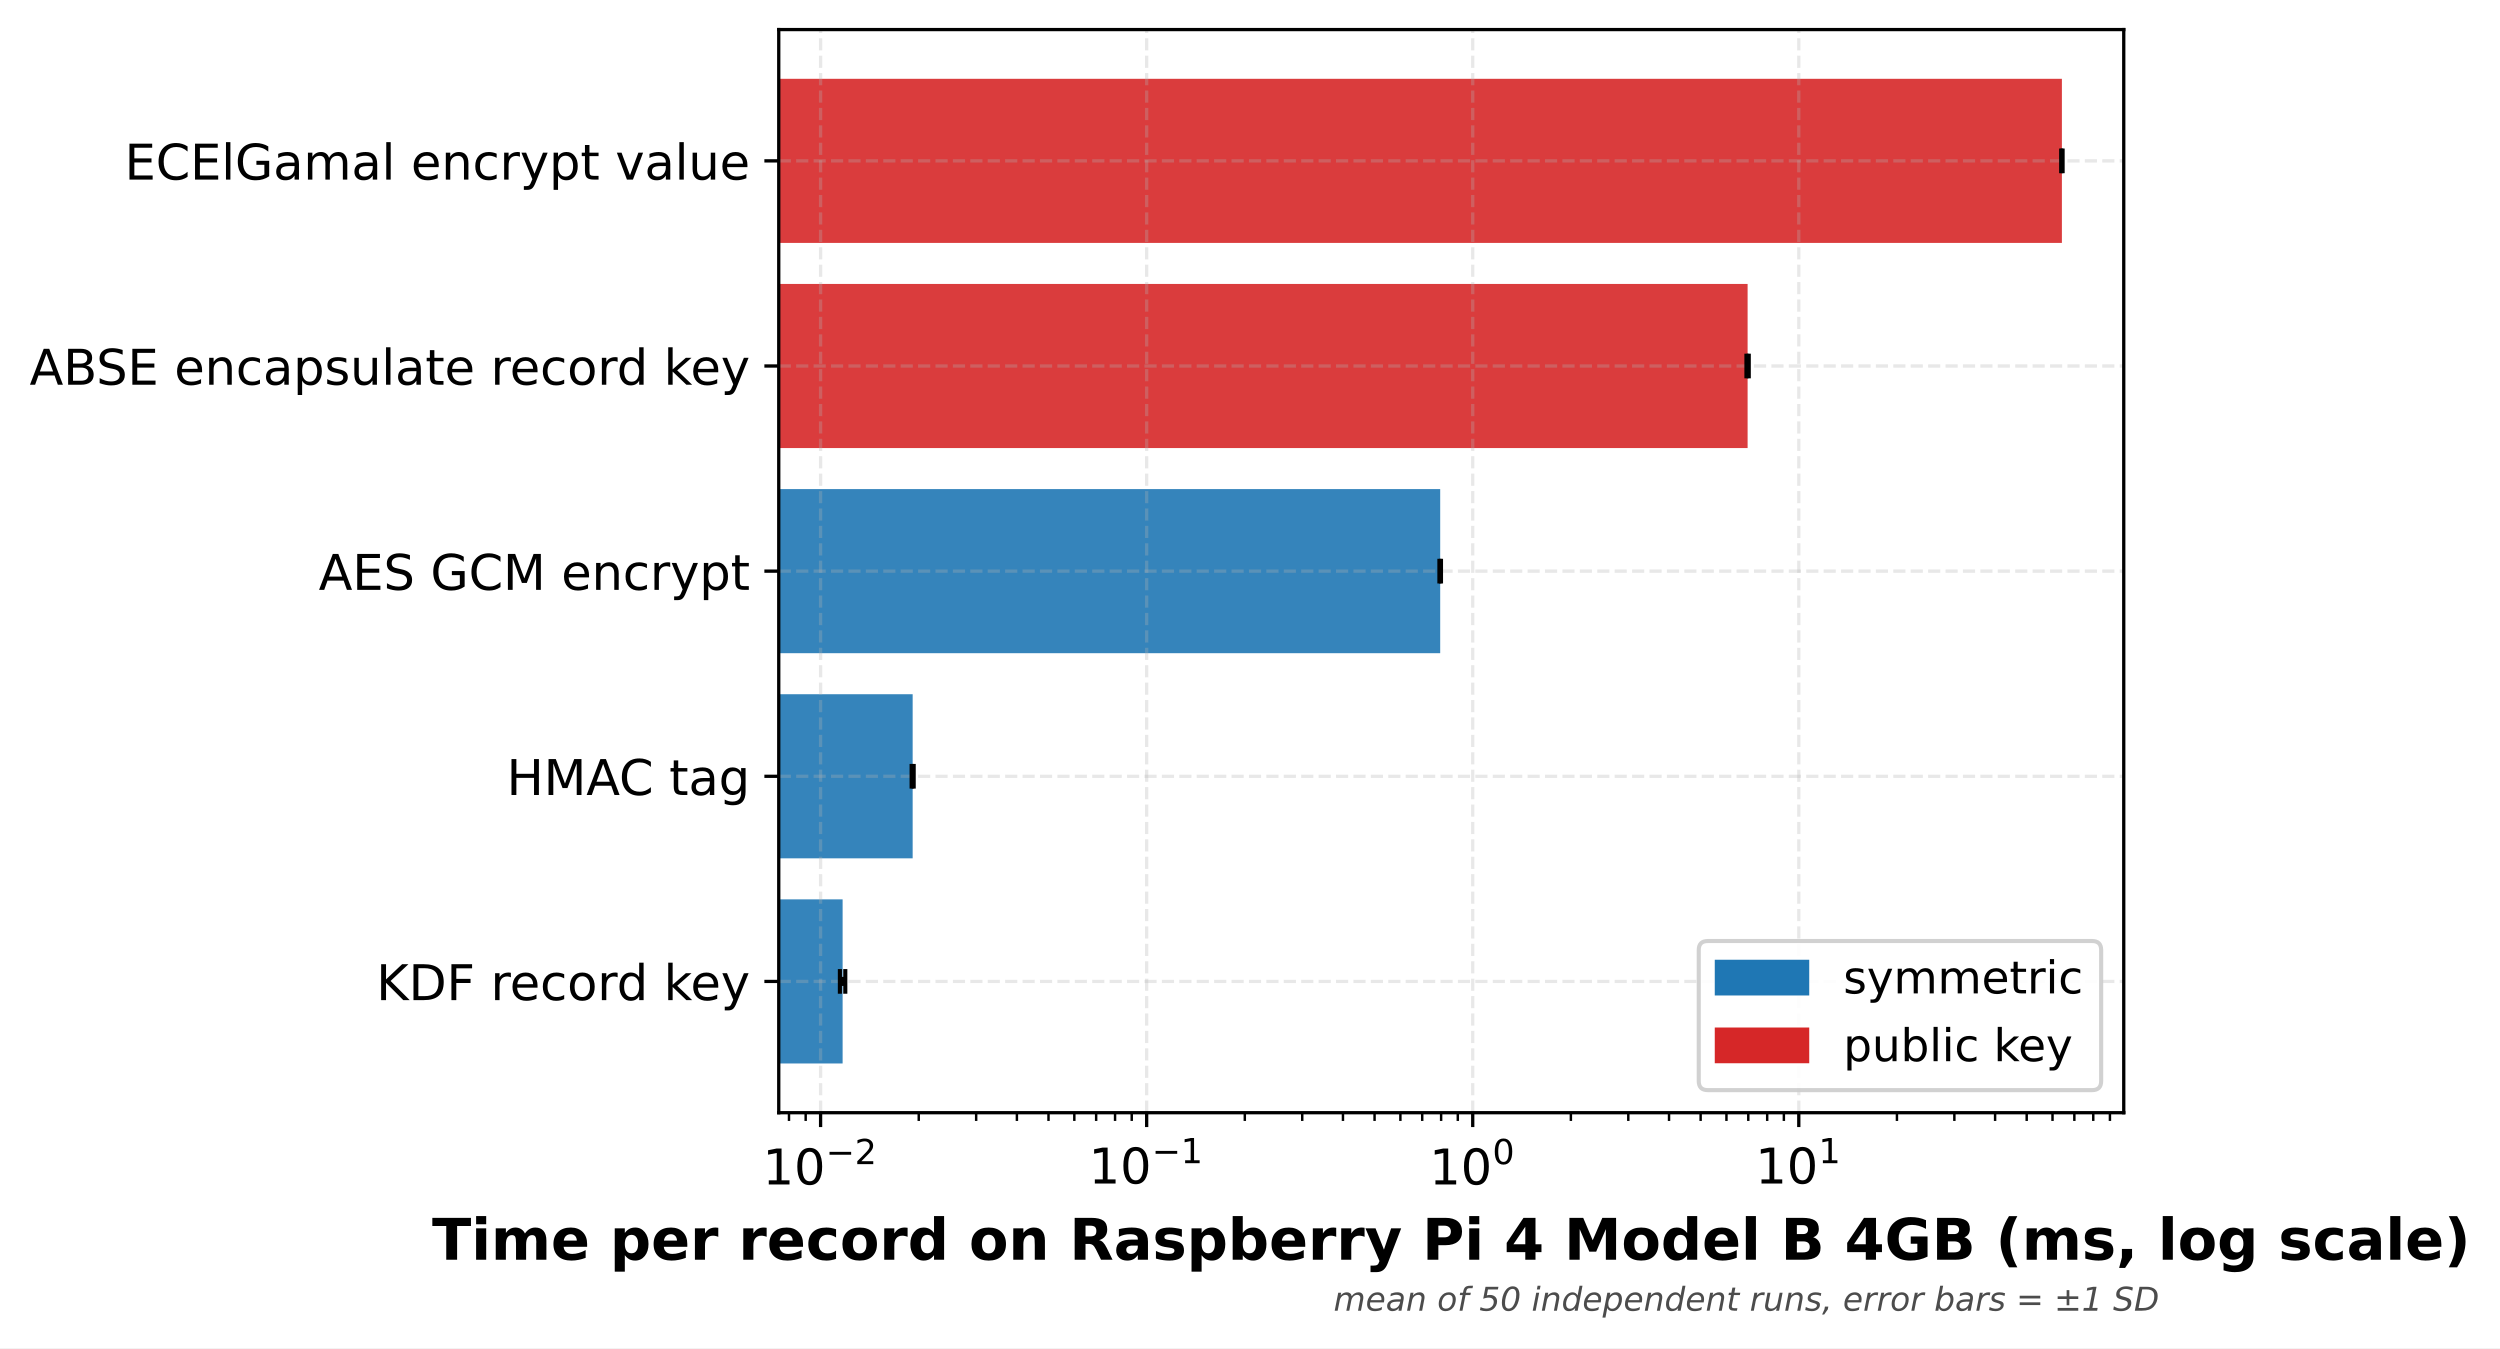
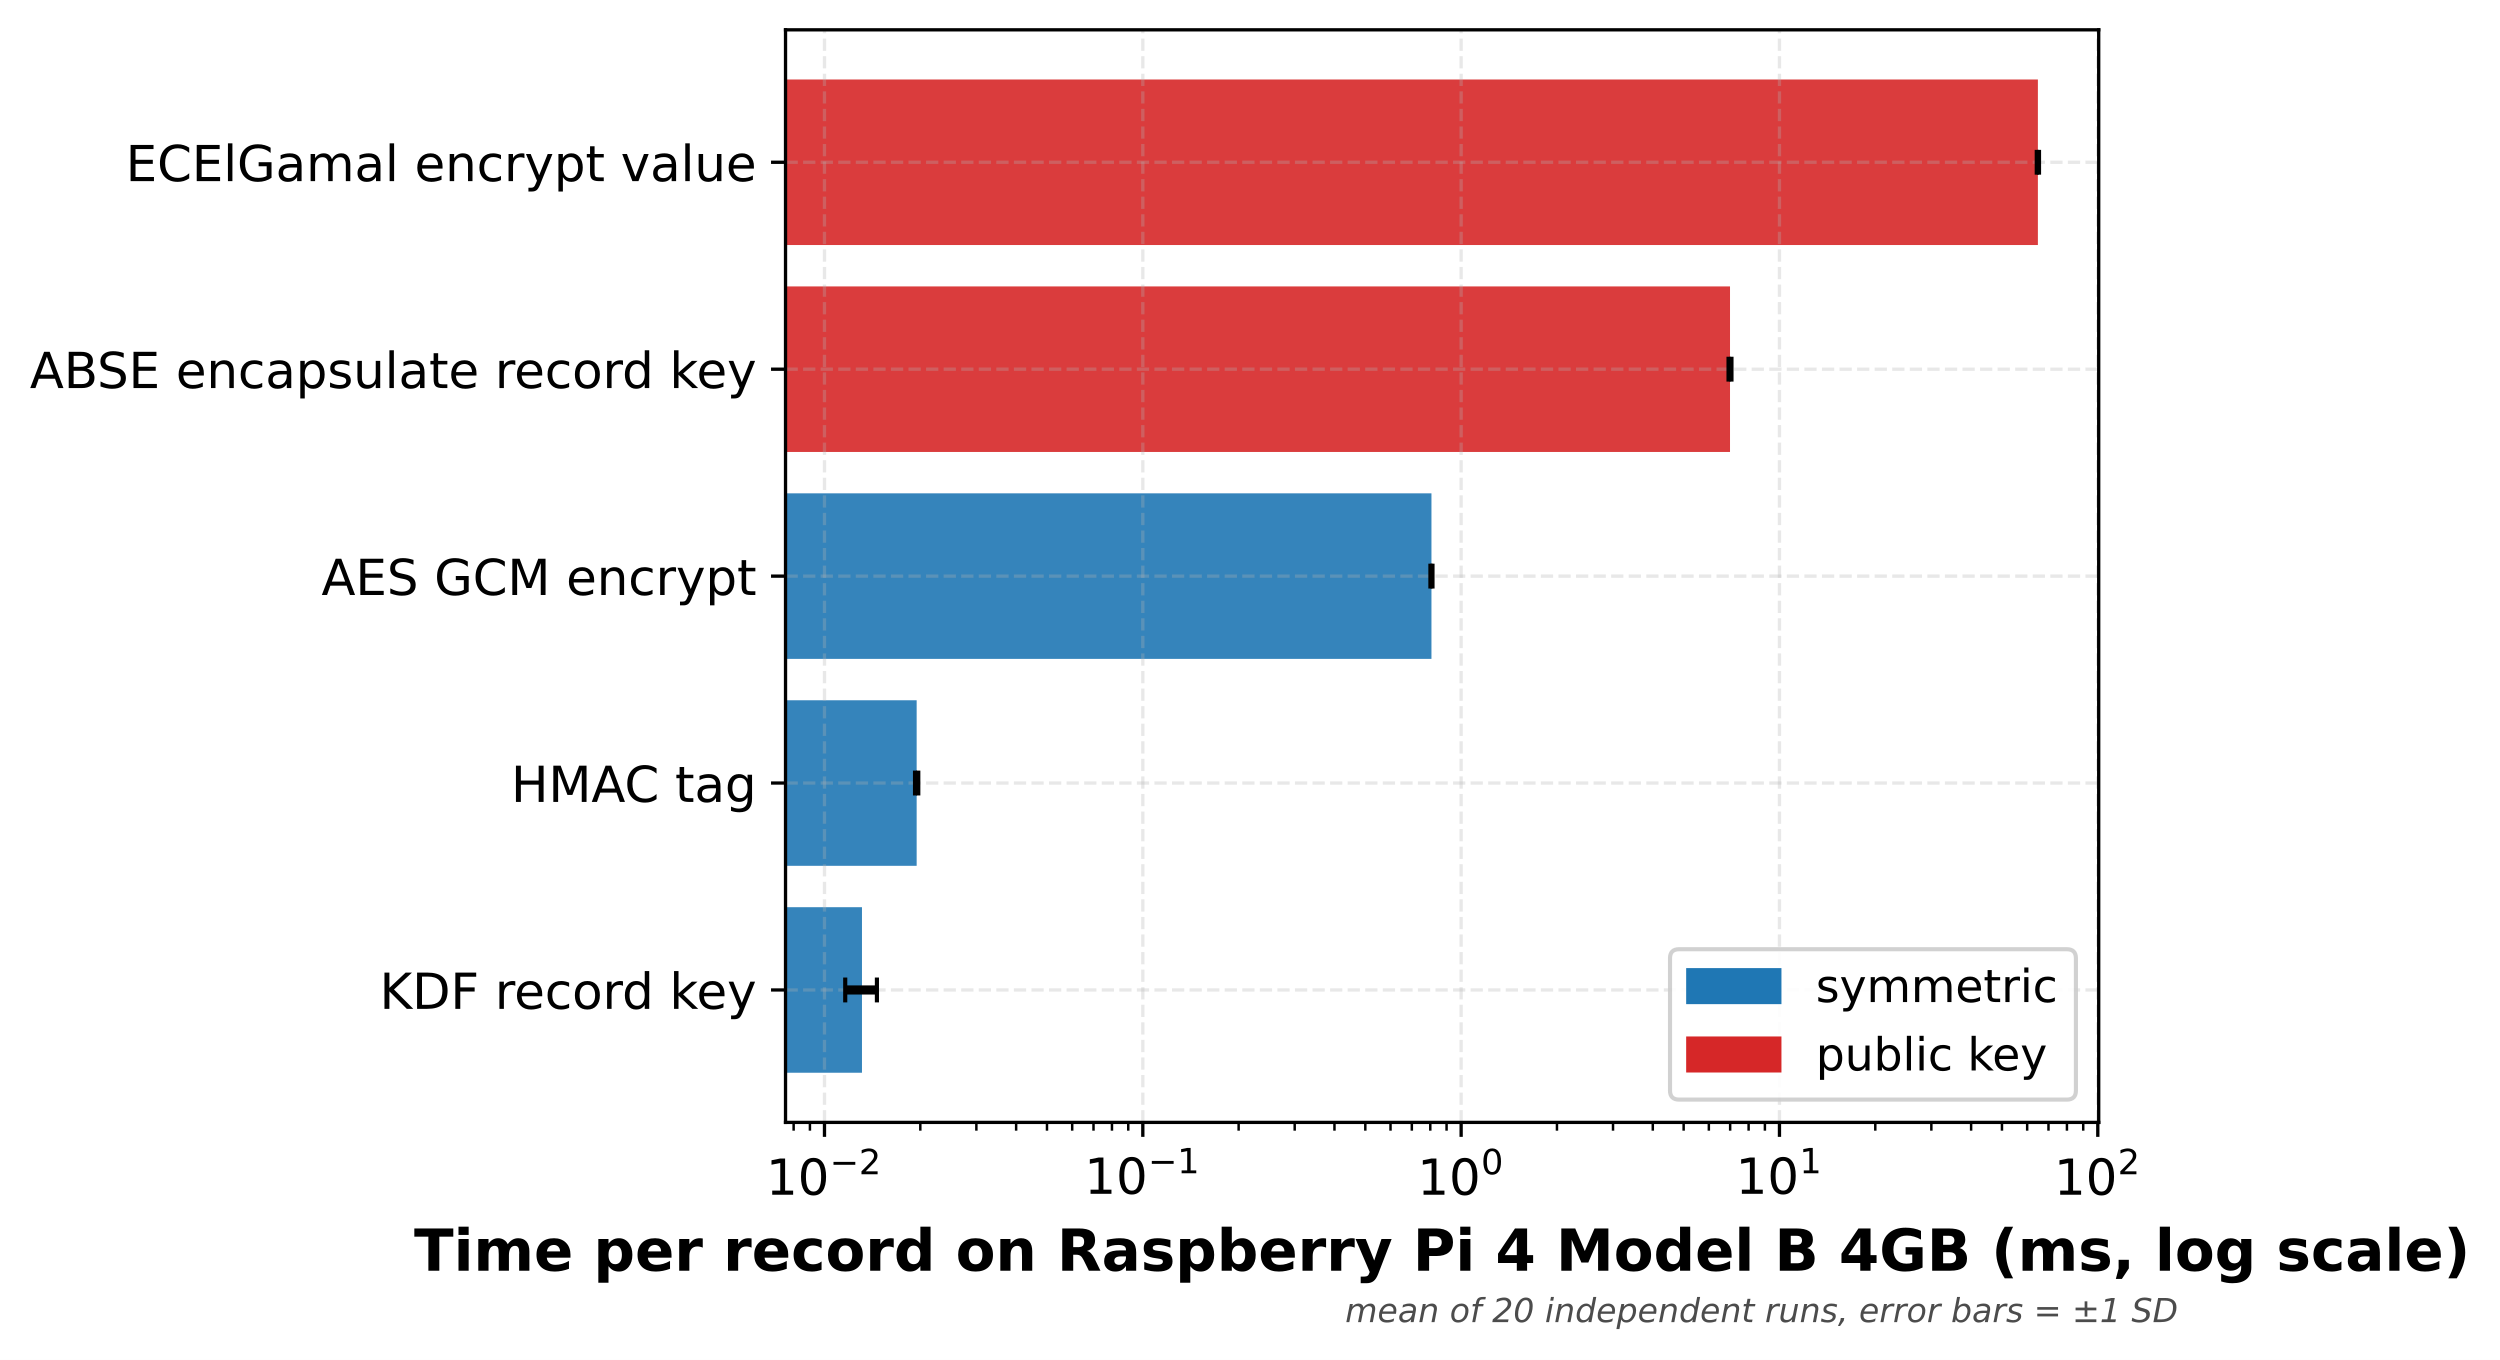
- <svg xmlns="http://www.w3.org/2000/svg" xmlns:xlink="http://www.w3.org/1999/xlink" width="608.688pt" height="328.248pt" viewBox="0 0 608.688 328.248" version="1.1">
+ <svg xmlns="http://www.w3.org/2000/svg" xmlns:xlink="http://www.w3.org/1999/xlink" width="603.434pt" height="328.248pt" viewBox="0 0 603.434 328.248" version="1.1">
  <defs>
    <style type="text/css">*{stroke-linejoin: round; stroke-linecap: butt}</style>
  </defs>
  <g id="figure_1">
    <g id="patch_1">
-       <path d="M 0 328.248  L 608.688 328.248  L 608.688 0  L 0 0  z " style="fill: #ffffff" />
+       <path d="M 0 328.248  L 603.434 328.248  L 603.434 0  L 0 0  z " style="fill: #ffffff" />
    </g>
    <g id="axes_1">
      <g id="patch_2">
-         <path d="M 189.606 270.917  L 517.08 270.917  L 517.08 7.2  L 189.606 7.2  z " style="fill: #ffffff" />
+         <path d="M 189.606 270.917  L 506.572 270.917  L 506.572 7.2  L 189.606 7.2  z " style="fill: #ffffff" />
      </g>
      <g id="patch_3">
-         <path d="M -79030.263 258.93  L 205.155 258.93  L 205.155 218.973  L -79030.263 218.973  z " clip-path="url(#p7bdde91b2a)" style="fill: #1f77b4; opacity: 0.9" />
+         <path d="M -76482.711 258.93  L 208.058 258.93  L 208.058 218.973  L -76482.711 218.973  z " clip-path="url(#pee64913ed3)" style="fill: #1f77b4; opacity: 0.9" />
      </g>
      <g id="patch_4">
-         <path d="M -79030.263 208.984  L 222.21 208.984  L 222.21 169.026  L -79030.263 169.026  z " clip-path="url(#p7bdde91b2a)" style="fill: #1f77b4; opacity: 0.9" />
+         <path d="M -76482.711 208.984  L 221.258 208.984  L 221.258 169.026  L -76482.711 169.026  z " clip-path="url(#pee64913ed3)" style="fill: #1f77b4; opacity: 0.9" />
      </g>
      <g id="patch_5">
-         <path d="M -79030.263 159.037  L 350.652 159.037  L 350.652 119.08  L -79030.263 119.08  z " clip-path="url(#p7bdde91b2a)" style="fill: #1f77b4; opacity: 0.9" />
+         <path d="M -76482.711 159.037  L 345.516 159.037  L 345.516 119.08  L -76482.711 119.08  z " clip-path="url(#pee64913ed3)" style="fill: #1f77b4; opacity: 0.9" />
      </g>
      <g id="patch_6">
-         <path d="M -79030.263 109.091  L 425.499 109.091  L 425.499 69.134  L -79030.263 69.134  z " clip-path="url(#p7bdde91b2a)" style="fill: #d62728; opacity: 0.9" />
+         <path d="M -76482.711 109.091  L 417.579 109.091  L 417.579 69.134  L -76482.711 69.134  z " clip-path="url(#pee64913ed3)" style="fill: #d62728; opacity: 0.9" />
      </g>
      <g id="patch_7">
-         <path d="M -79030.263 59.144  L 502.021 59.144  L 502.021 19.187  L -79030.263 19.187  z " clip-path="url(#p7bdde91b2a)" style="fill: #d62728; opacity: 0.9" />
+         <path d="M -76482.711 59.144  L 491.892 59.144  L 491.892 19.187  L -76482.711 19.187  z " clip-path="url(#pee64913ed3)" style="fill: #d62728; opacity: 0.9" />
      </g>
      <g id="matplotlib.axis_1">
        <g id="xtick_1">
          <g id="line2d_1">
-             <path d="M 199.793 270.917  L 199.793 7.2  " clip-path="url(#p7bdde91b2a)" style="fill: none; stroke-dasharray: 2.96,1.28; stroke-dashoffset: 0; stroke: #b0b0b0; stroke-opacity: 0.3; stroke-width: 0.8" />
+             <path d="M 199.009 270.917  L 199.009 7.2  " clip-path="url(#pee64913ed3)" style="fill: none; stroke-dasharray: 2.96,1.28; stroke-dashoffset: 0; stroke: #b0b0b0; stroke-opacity: 0.3; stroke-width: 0.8" />
          </g>
          <g id="line2d_2">
            <defs>
-               <path id="ma864a6da4a" d="M 0 0  L 0 3.5  " style="stroke: #000000; stroke-width: 0.8" />
+               <path id="m55f14005d9" d="M 0 0  L 0 3.5  " style="stroke: #000000; stroke-width: 0.8" />
            </defs>
            <g>
-               <use xlink:href="#ma864a6da4a" x="199.793" y="270.917" style="stroke: #000000; stroke-width: 0.8" />
+               <use xlink:href="#m55f14005d9" x="199.009" y="270.917" style="stroke: #000000; stroke-width: 0.8" />
            </g>
          </g>
          <g id="text_1">
-             <g transform="translate(185.6932 289.1972)">
+             <g transform="translate(184.9093 289.1972)">
              <text>
                <tspan x="0" y="-0.81" style="font-size: 12px; font-family: 'DejaVu Sans'">1</tspan>
                <tspan x="7.635" y="-0.81" style="font-size: 12px; font-family: 'DejaVu Sans'">0</tspan>
                <tspan x="15.384" y="-5.766" style="font-size: 8.4px; font-family: 'DejaVu Sans'">−</tspan>
                <tspan x="22.423" y="-5.766" style="font-size: 8.4px; font-family: 'DejaVu Sans'">2</tspan>
              </text>
            </g>
          </g>
        </g>
        <g id="xtick_2">
          <g id="line2d_3">
-             <path d="M 279.182 270.917  L 279.182 7.2  " clip-path="url(#p7bdde91b2a)" style="fill: none; stroke-dasharray: 2.96,1.28; stroke-dashoffset: 0; stroke: #b0b0b0; stroke-opacity: 0.3; stroke-width: 0.8" />
+             <path d="M 275.845 270.917  L 275.845 7.2  " clip-path="url(#pee64913ed3)" style="fill: none; stroke-dasharray: 2.96,1.28; stroke-dashoffset: 0; stroke: #b0b0b0; stroke-opacity: 0.3; stroke-width: 0.8" />
          </g>
          <g id="line2d_4">
            <g>
-               <use xlink:href="#ma864a6da4a" x="279.182" y="270.917" style="stroke: #000000; stroke-width: 0.8" />
+               <use xlink:href="#m55f14005d9" x="275.845" y="270.917" style="stroke: #000000; stroke-width: 0.8" />
            </g>
          </g>
          <g id="text_2">
-             <g transform="translate(265.082 289.0772)">
+             <g transform="translate(261.7447 289.0772)">
              <text>
                <tspan x="0" y="-0.919" style="font-size: 12px; font-family: 'DejaVu Sans'">1</tspan>
                <tspan x="7.635" y="-0.919" style="font-size: 12px; font-family: 'DejaVu Sans'">0</tspan>
                <tspan x="15.384" y="-5.875" style="font-size: 8.4px; font-family: 'DejaVu Sans'">−</tspan>
                <tspan x="22.423" y="-5.875" style="font-size: 8.4px; font-family: 'DejaVu Sans'">1</tspan>
              </text>
            </g>
          </g>
        </g>
        <g id="xtick_3">
          <g id="line2d_5">
-             <path d="M 358.571 270.917  L 358.571 7.2  " clip-path="url(#p7bdde91b2a)" style="fill: none; stroke-dasharray: 2.96,1.28; stroke-dashoffset: 0; stroke: #b0b0b0; stroke-opacity: 0.3; stroke-width: 0.8" />
+             <path d="M 352.68 270.917  L 352.68 7.2  " clip-path="url(#pee64913ed3)" style="fill: none; stroke-dasharray: 2.96,1.28; stroke-dashoffset: 0; stroke: #b0b0b0; stroke-opacity: 0.3; stroke-width: 0.8" />
          </g>
          <g id="line2d_6">
            <g>
-               <use xlink:href="#ma864a6da4a" x="358.571" y="270.917" style="stroke: #000000; stroke-width: 0.8" />
+               <use xlink:href="#m55f14005d9" x="352.68" y="270.917" style="stroke: #000000; stroke-width: 0.8" />
            </g>
          </g>
          <g id="text_3">
-             <g transform="translate(348.0109 289.1972)">
+             <g transform="translate(342.1201 289.1972)">
              <text>
                <tspan x="0" y="-0.81" style="font-size: 12px; font-family: 'DejaVu Sans'">1</tspan>
                <tspan x="7.635" y="-0.81" style="font-size: 12px; font-family: 'DejaVu Sans'">0</tspan>
                <tspan x="15.384" y="-5.766" style="font-size: 8.4px; font-family: 'DejaVu Sans'">0</tspan>
              </text>
            </g>
          </g>
        </g>
        <g id="xtick_4">
          <g id="line2d_7">
-             <path d="M 437.96 270.917  L 437.96 7.2  " clip-path="url(#p7bdde91b2a)" style="fill: none; stroke-dasharray: 2.96,1.28; stroke-dashoffset: 0; stroke: #b0b0b0; stroke-opacity: 0.3; stroke-width: 0.8" />
+             <path d="M 429.515 270.917  L 429.515 7.2  " clip-path="url(#pee64913ed3)" style="fill: none; stroke-dasharray: 2.96,1.28; stroke-dashoffset: 0; stroke: #b0b0b0; stroke-opacity: 0.3; stroke-width: 0.8" />
          </g>
          <g id="line2d_8">
            <g>
-               <use xlink:href="#ma864a6da4a" x="437.96" y="270.917" style="stroke: #000000; stroke-width: 0.8" />
+               <use xlink:href="#m55f14005d9" x="429.515" y="270.917" style="stroke: #000000; stroke-width: 0.8" />
            </g>
          </g>
          <g id="text_4">
-             <g transform="translate(427.3997 289.0772)">
+             <g transform="translate(418.9555 289.0772)">
              <text>
                <tspan x="0" y="-0.919" style="font-size: 12px; font-family: 'DejaVu Sans'">1</tspan>
                <tspan x="7.635" y="-0.919" style="font-size: 12px; font-family: 'DejaVu Sans'">0</tspan>
                <tspan x="15.384" y="-5.875" style="font-size: 8.4px; font-family: 'DejaVu Sans'">1</tspan>
              </text>
            </g>
          </g>
        </g>
        <g id="xtick_5">
          <g id="line2d_9">
+             <path d="M 506.351 270.917  L 506.351 7.2  " clip-path="url(#pee64913ed3)" style="fill: none; stroke-dasharray: 2.96,1.28; stroke-dashoffset: 0; stroke: #b0b0b0; stroke-opacity: 0.3; stroke-width: 0.8" />
+           </g>
+           <g id="line2d_10">
+             <g>
+               <use xlink:href="#m55f14005d9" x="506.351" y="270.917" style="stroke: #000000; stroke-width: 0.8" />
+             </g>
+           </g>
+           <g id="text_5">
+             <g transform="translate(495.7909 289.1972)">
+               <text>
+                 <tspan x="0" y="-0.81" style="font-size: 12px; font-family: 'DejaVu Sans'">1</tspan>
+                 <tspan x="7.635" y="-0.81" style="font-size: 12px; font-family: 'DejaVu Sans'">0</tspan>
+                 <tspan x="15.384" y="-5.766" style="font-size: 8.4px; font-family: 'DejaVu Sans'">2</tspan>
+               </text>
+             </g>
+           </g>
+         </g>
+         <g id="xtick_6">
+           <g id="line2d_11">
            <defs>
-               <path id="m60f77a3430" d="M 0 0  L 0 2  " style="stroke: #000000; stroke-width: 0.6" />
+               <path id="macd37cc092" d="M 0 0  L 0 2  " style="stroke: #000000; stroke-width: 0.6" />
            </defs>
            <g>
-               <use xlink:href="#m60f77a3430" x="192.1" y="270.917" style="stroke: #000000; stroke-width: 0.6" />
-             </g>
-           </g>
-         </g>
-         <g id="xtick_6">
-           <g id="line2d_10">
-             <g>
-               <use xlink:href="#m60f77a3430" x="196.161" y="270.917" style="stroke: #000000; stroke-width: 0.6" />
+               <use xlink:href="#macd37cc092" x="191.563" y="270.917" style="stroke: #000000; stroke-width: 0.6" />
            </g>
          </g>
        </g>
        <g id="xtick_7">
-           <g id="line2d_11">
-             <g>
-               <use xlink:href="#m60f77a3430" x="223.692" y="270.917" style="stroke: #000000; stroke-width: 0.6" />
+           <g id="line2d_12">
+             <g>
+               <use xlink:href="#macd37cc092" x="195.494" y="270.917" style="stroke: #000000; stroke-width: 0.6" />
            </g>
          </g>
        </g>
        <g id="xtick_8">
-           <g id="line2d_12">
-             <g>
-               <use xlink:href="#m60f77a3430" x="237.671" y="270.917" style="stroke: #000000; stroke-width: 0.6" />
+           <g id="line2d_13">
+             <g>
+               <use xlink:href="#macd37cc092" x="222.139" y="270.917" style="stroke: #000000; stroke-width: 0.6" />
            </g>
          </g>
        </g>
        <g id="xtick_9">
-           <g id="line2d_13">
-             <g>
-               <use xlink:href="#m60f77a3430" x="247.59" y="270.917" style="stroke: #000000; stroke-width: 0.6" />
+           <g id="line2d_14">
+             <g>
+               <use xlink:href="#macd37cc092" x="235.669" y="270.917" style="stroke: #000000; stroke-width: 0.6" />
            </g>
          </g>
        </g>
        <g id="xtick_10">
-           <g id="line2d_14">
-             <g>
-               <use xlink:href="#m60f77a3430" x="255.284" y="270.917" style="stroke: #000000; stroke-width: 0.6" />
+           <g id="line2d_15">
+             <g>
+               <use xlink:href="#macd37cc092" x="245.269" y="270.917" style="stroke: #000000; stroke-width: 0.6" />
            </g>
          </g>
        </g>
        <g id="xtick_11">
-           <g id="line2d_15">
-             <g>
-               <use xlink:href="#m60f77a3430" x="261.57" y="270.917" style="stroke: #000000; stroke-width: 0.6" />
+           <g id="line2d_16">
+             <g>
+               <use xlink:href="#macd37cc092" x="252.715" y="270.917" style="stroke: #000000; stroke-width: 0.6" />
            </g>
          </g>
        </g>
        <g id="xtick_12">
-           <g id="line2d_16">
-             <g>
-               <use xlink:href="#m60f77a3430" x="266.885" y="270.917" style="stroke: #000000; stroke-width: 0.6" />
+           <g id="line2d_17">
+             <g>
+               <use xlink:href="#macd37cc092" x="258.799" y="270.917" style="stroke: #000000; stroke-width: 0.6" />
            </g>
          </g>
        </g>
        <g id="xtick_13">
-           <g id="line2d_17">
-             <g>
-               <use xlink:href="#m60f77a3430" x="271.488" y="270.917" style="stroke: #000000; stroke-width: 0.6" />
+           <g id="line2d_18">
+             <g>
+               <use xlink:href="#macd37cc092" x="263.943" y="270.917" style="stroke: #000000; stroke-width: 0.6" />
            </g>
          </g>
        </g>
        <g id="xtick_14">
-           <g id="line2d_18">
-             <g>
-               <use xlink:href="#m60f77a3430" x="275.549" y="270.917" style="stroke: #000000; stroke-width: 0.6" />
+           <g id="line2d_19">
+             <g>
+               <use xlink:href="#macd37cc092" x="268.399" y="270.917" style="stroke: #000000; stroke-width: 0.6" />
            </g>
          </g>
        </g>
        <g id="xtick_15">
-           <g id="line2d_19">
-             <g>
-               <use xlink:href="#m60f77a3430" x="303.08" y="270.917" style="stroke: #000000; stroke-width: 0.6" />
+           <g id="line2d_20">
+             <g>
+               <use xlink:href="#macd37cc092" x="272.329" y="270.917" style="stroke: #000000; stroke-width: 0.6" />
            </g>
          </g>
        </g>
        <g id="xtick_16">
-           <g id="line2d_20">
-             <g>
-               <use xlink:href="#m60f77a3430" x="317.06" y="270.917" style="stroke: #000000; stroke-width: 0.6" />
+           <g id="line2d_21">
+             <g>
+               <use xlink:href="#macd37cc092" x="298.974" y="270.917" style="stroke: #000000; stroke-width: 0.6" />
            </g>
          </g>
        </g>
        <g id="xtick_17">
-           <g id="line2d_21">
-             <g>
-               <use xlink:href="#m60f77a3430" x="326.979" y="270.917" style="stroke: #000000; stroke-width: 0.6" />
+           <g id="line2d_22">
+             <g>
+               <use xlink:href="#macd37cc092" x="312.504" y="270.917" style="stroke: #000000; stroke-width: 0.6" />
            </g>
          </g>
        </g>
        <g id="xtick_18">
-           <g id="line2d_22">
-             <g>
-               <use xlink:href="#m60f77a3430" x="334.672" y="270.917" style="stroke: #000000; stroke-width: 0.6" />
+           <g id="line2d_23">
+             <g>
+               <use xlink:href="#macd37cc092" x="322.104" y="270.917" style="stroke: #000000; stroke-width: 0.6" />
            </g>
          </g>
        </g>
        <g id="xtick_19">
-           <g id="line2d_23">
-             <g>
-               <use xlink:href="#m60f77a3430" x="340.959" y="270.917" style="stroke: #000000; stroke-width: 0.6" />
+           <g id="line2d_24">
+             <g>
+               <use xlink:href="#macd37cc092" x="329.55" y="270.917" style="stroke: #000000; stroke-width: 0.6" />
            </g>
          </g>
        </g>
        <g id="xtick_20">
-           <g id="line2d_24">
-             <g>
-               <use xlink:href="#m60f77a3430" x="346.273" y="270.917" style="stroke: #000000; stroke-width: 0.6" />
+           <g id="line2d_25">
+             <g>
+               <use xlink:href="#macd37cc092" x="335.634" y="270.917" style="stroke: #000000; stroke-width: 0.6" />
            </g>
          </g>
        </g>
        <g id="xtick_21">
-           <g id="line2d_25">
-             <g>
-               <use xlink:href="#m60f77a3430" x="350.877" y="270.917" style="stroke: #000000; stroke-width: 0.6" />
+           <g id="line2d_26">
+             <g>
+               <use xlink:href="#macd37cc092" x="340.778" y="270.917" style="stroke: #000000; stroke-width: 0.6" />
            </g>
          </g>
        </g>
        <g id="xtick_22">
-           <g id="line2d_26">
-             <g>
-               <use xlink:href="#m60f77a3430" x="354.938" y="270.917" style="stroke: #000000; stroke-width: 0.6" />
+           <g id="line2d_27">
+             <g>
+               <use xlink:href="#macd37cc092" x="345.234" y="270.917" style="stroke: #000000; stroke-width: 0.6" />
            </g>
          </g>
        </g>
        <g id="xtick_23">
-           <g id="line2d_27">
-             <g>
-               <use xlink:href="#m60f77a3430" x="382.469" y="270.917" style="stroke: #000000; stroke-width: 0.6" />
+           <g id="line2d_28">
+             <g>
+               <use xlink:href="#macd37cc092" x="349.164" y="270.917" style="stroke: #000000; stroke-width: 0.6" />
            </g>
          </g>
        </g>
        <g id="xtick_24">
-           <g id="line2d_28">
-             <g>
-               <use xlink:href="#m60f77a3430" x="396.449" y="270.917" style="stroke: #000000; stroke-width: 0.6" />
+           <g id="line2d_29">
+             <g>
+               <use xlink:href="#macd37cc092" x="375.81" y="270.917" style="stroke: #000000; stroke-width: 0.6" />
            </g>
          </g>
        </g>
        <g id="xtick_25">
-           <g id="line2d_29">
-             <g>
-               <use xlink:href="#m60f77a3430" x="406.368" y="270.917" style="stroke: #000000; stroke-width: 0.6" />
+           <g id="line2d_30">
+             <g>
+               <use xlink:href="#macd37cc092" x="389.34" y="270.917" style="stroke: #000000; stroke-width: 0.6" />
            </g>
          </g>
        </g>
        <g id="xtick_26">
-           <g id="line2d_30">
-             <g>
-               <use xlink:href="#m60f77a3430" x="414.061" y="270.917" style="stroke: #000000; stroke-width: 0.6" />
+           <g id="line2d_31">
+             <g>
+               <use xlink:href="#macd37cc092" x="398.94" y="270.917" style="stroke: #000000; stroke-width: 0.6" />
            </g>
          </g>
        </g>
        <g id="xtick_27">
-           <g id="line2d_31">
-             <g>
-               <use xlink:href="#m60f77a3430" x="420.347" y="270.917" style="stroke: #000000; stroke-width: 0.6" />
+           <g id="line2d_32">
+             <g>
+               <use xlink:href="#macd37cc092" x="406.386" y="270.917" style="stroke: #000000; stroke-width: 0.6" />
            </g>
          </g>
        </g>
        <g id="xtick_28">
-           <g id="line2d_32">
-             <g>
-               <use xlink:href="#m60f77a3430" x="425.662" y="270.917" style="stroke: #000000; stroke-width: 0.6" />
+           <g id="line2d_33">
+             <g>
+               <use xlink:href="#macd37cc092" x="412.47" y="270.917" style="stroke: #000000; stroke-width: 0.6" />
            </g>
          </g>
        </g>
        <g id="xtick_29">
-           <g id="line2d_33">
-             <g>
-               <use xlink:href="#m60f77a3430" x="430.266" y="270.917" style="stroke: #000000; stroke-width: 0.6" />
+           <g id="line2d_34">
+             <g>
+               <use xlink:href="#macd37cc092" x="417.614" y="270.917" style="stroke: #000000; stroke-width: 0.6" />
            </g>
          </g>
        </g>
        <g id="xtick_30">
-           <g id="line2d_34">
-             <g>
-               <use xlink:href="#m60f77a3430" x="434.327" y="270.917" style="stroke: #000000; stroke-width: 0.6" />
+           <g id="line2d_35">
+             <g>
+               <use xlink:href="#macd37cc092" x="422.069" y="270.917" style="stroke: #000000; stroke-width: 0.6" />
            </g>
          </g>
        </g>
        <g id="xtick_31">
-           <g id="line2d_35">
-             <g>
-               <use xlink:href="#m60f77a3430" x="461.858" y="270.917" style="stroke: #000000; stroke-width: 0.6" />
+           <g id="line2d_36">
+             <g>
+               <use xlink:href="#macd37cc092" x="426" y="270.917" style="stroke: #000000; stroke-width: 0.6" />
            </g>
          </g>
        </g>
        <g id="xtick_32">
-           <g id="line2d_36">
-             <g>
-               <use xlink:href="#m60f77a3430" x="475.838" y="270.917" style="stroke: #000000; stroke-width: 0.6" />
+           <g id="line2d_37">
+             <g>
+               <use xlink:href="#macd37cc092" x="452.645" y="270.917" style="stroke: #000000; stroke-width: 0.6" />
            </g>
          </g>
        </g>
        <g id="xtick_33">
-           <g id="line2d_37">
-             <g>
-               <use xlink:href="#m60f77a3430" x="485.757" y="270.917" style="stroke: #000000; stroke-width: 0.6" />
+           <g id="line2d_38">
+             <g>
+               <use xlink:href="#macd37cc092" x="466.175" y="270.917" style="stroke: #000000; stroke-width: 0.6" />
            </g>
          </g>
        </g>
        <g id="xtick_34">
-           <g id="line2d_38">
-             <g>
-               <use xlink:href="#m60f77a3430" x="493.45" y="270.917" style="stroke: #000000; stroke-width: 0.6" />
+           <g id="line2d_39">
+             <g>
+               <use xlink:href="#macd37cc092" x="475.775" y="270.917" style="stroke: #000000; stroke-width: 0.6" />
            </g>
          </g>
        </g>
        <g id="xtick_35">
-           <g id="line2d_39">
-             <g>
-               <use xlink:href="#m60f77a3430" x="499.736" y="270.917" style="stroke: #000000; stroke-width: 0.6" />
+           <g id="line2d_40">
+             <g>
+               <use xlink:href="#macd37cc092" x="483.221" y="270.917" style="stroke: #000000; stroke-width: 0.6" />
            </g>
          </g>
        </g>
        <g id="xtick_36">
-           <g id="line2d_40">
-             <g>
-               <use xlink:href="#m60f77a3430" x="505.051" y="270.917" style="stroke: #000000; stroke-width: 0.6" />
+           <g id="line2d_41">
+             <g>
+               <use xlink:href="#macd37cc092" x="489.305" y="270.917" style="stroke: #000000; stroke-width: 0.6" />
            </g>
          </g>
        </g>
        <g id="xtick_37">
-           <g id="line2d_41">
-             <g>
-               <use xlink:href="#m60f77a3430" x="509.655" y="270.917" style="stroke: #000000; stroke-width: 0.6" />
+           <g id="line2d_42">
+             <g>
+               <use xlink:href="#macd37cc092" x="494.449" y="270.917" style="stroke: #000000; stroke-width: 0.6" />
            </g>
          </g>
        </g>
        <g id="xtick_38">
-           <g id="line2d_42">
-             <g>
-               <use xlink:href="#m60f77a3430" x="513.716" y="270.917" style="stroke: #000000; stroke-width: 0.6" />
-             </g>
-           </g>
-         </g>
-         <g id="text_5">
-           <text style="font-weight: 700; font-size: 14px; font-family: 'DejaVu Sans', 'Arial', 'Helvetica', sans-serif; text-anchor: middle" x="353.343" y="306.718" transform="rotate(-0 353.3431 306.7178)">Time per record on Raspberry Pi 4 Model B 4GB (ms, log scale)</text>
+           <g id="line2d_43">
+             <g>
+               <use xlink:href="#macd37cc092" x="498.905" y="270.917" style="stroke: #000000; stroke-width: 0.6" />
+             </g>
+           </g>
+         </g>
+         <g id="xtick_39">
+           <g id="line2d_44">
+             <g>
+               <use xlink:href="#macd37cc092" x="502.835" y="270.917" style="stroke: #000000; stroke-width: 0.6" />
+             </g>
+           </g>
+         </g>
+         <g id="text_6">
+           <text style="font-weight: 700; font-size: 14px; font-family: 'DejaVu Sans', 'Arial', 'Helvetica', sans-serif; text-anchor: middle" x="348.089" y="306.718" transform="rotate(-0 348.0892 306.7178)">Time per record on Raspberry Pi 4 Model B 4GB (ms, log scale)</text>
        </g>
      </g>
      <g id="matplotlib.axis_2">
        <g id="ytick_1">
-           <g id="line2d_43">
-             <path d="M 189.606 238.951  L 517.08 238.951  " clip-path="url(#p7bdde91b2a)" style="fill: none; stroke-dasharray: 2.96,1.28; stroke-dashoffset: 0; stroke: #b0b0b0; stroke-opacity: 0.3; stroke-width: 0.8" />
-           </g>
-           <g id="line2d_44">
+           <g id="line2d_45">
+             <path d="M 189.606 238.951  L 506.572 238.951  " clip-path="url(#pee64913ed3)" style="fill: none; stroke-dasharray: 2.96,1.28; stroke-dashoffset: 0; stroke: #b0b0b0; stroke-opacity: 0.3; stroke-width: 0.8" />
+           </g>
+           <g id="line2d_46">
            <defs>
-               <path id="mf1f8046c04" d="M 0 0  L -3.5 0  " style="stroke: #000000; stroke-width: 0.8" />
+               <path id="m9d6fde4851" d="M 0 0  L -3.5 0  " style="stroke: #000000; stroke-width: 0.8" />
            </defs>
            <g>
-               <use xlink:href="#mf1f8046c04" x="189.606" y="238.951" style="stroke: #000000; stroke-width: 0.8" />
-             </g>
-           </g>
-           <g id="text_6">
+               <use xlink:href="#m9d6fde4851" x="189.606" y="238.951" style="stroke: #000000; stroke-width: 0.8" />
+             </g>
+           </g>
+           <g id="text_7">
            <text style="font-size: 12px; font-family: 'DejaVu Sans', 'Arial', 'Helvetica', sans-serif; text-anchor: end" x="182.606" y="243.511" transform="rotate(-0 182.6062 243.5105)">KDF record key</text>
          </g>
        </g>
        <g id="ytick_2">
-           <g id="line2d_45">
-             <path d="M 189.606 189.005  L 517.08 189.005  " clip-path="url(#p7bdde91b2a)" style="fill: none; stroke-dasharray: 2.96,1.28; stroke-dashoffset: 0; stroke: #b0b0b0; stroke-opacity: 0.3; stroke-width: 0.8" />
-           </g>
-           <g id="line2d_46">
-             <g>
-               <use xlink:href="#mf1f8046c04" x="189.606" y="189.005" style="stroke: #000000; stroke-width: 0.8" />
-             </g>
-           </g>
-           <g id="text_7">
+           <g id="line2d_47">
+             <path d="M 189.606 189.005  L 506.572 189.005  " clip-path="url(#pee64913ed3)" style="fill: none; stroke-dasharray: 2.96,1.28; stroke-dashoffset: 0; stroke: #b0b0b0; stroke-opacity: 0.3; stroke-width: 0.8" />
+           </g>
+           <g id="line2d_48">
+             <g>
+               <use xlink:href="#m9d6fde4851" x="189.606" y="189.005" style="stroke: #000000; stroke-width: 0.8" />
+             </g>
+           </g>
+           <g id="text_8">
            <text style="font-size: 12px; font-family: 'DejaVu Sans', 'Arial', 'Helvetica', sans-serif; text-anchor: end" x="182.606" y="193.564" transform="rotate(-0 182.6062 193.5636)">HMAC tag</text>
          </g>
        </g>
        <g id="ytick_3">
-           <g id="line2d_47">
-             <path d="M 189.606 139.059  L 517.08 139.059  " clip-path="url(#p7bdde91b2a)" style="fill: none; stroke-dasharray: 2.96,1.28; stroke-dashoffset: 0; stroke: #b0b0b0; stroke-opacity: 0.3; stroke-width: 0.8" />
-           </g>
-           <g id="line2d_48">
-             <g>
-               <use xlink:href="#mf1f8046c04" x="189.606" y="139.059" style="stroke: #000000; stroke-width: 0.8" />
-             </g>
-           </g>
-           <g id="text_8">
+           <g id="line2d_49">
+             <path d="M 189.606 139.059  L 506.572 139.059  " clip-path="url(#pee64913ed3)" style="fill: none; stroke-dasharray: 2.96,1.28; stroke-dashoffset: 0; stroke: #b0b0b0; stroke-opacity: 0.3; stroke-width: 0.8" />
+           </g>
+           <g id="line2d_50">
+             <g>
+               <use xlink:href="#m9d6fde4851" x="189.606" y="139.059" style="stroke: #000000; stroke-width: 0.8" />
+             </g>
+           </g>
+           <g id="text_9">
            <text style="font-size: 12px; font-family: 'DejaVu Sans', 'Arial', 'Helvetica', sans-serif; text-anchor: end" x="182.606" y="143.617" transform="rotate(-0 182.6062 143.6172)">AES GCM encrypt</text>
          </g>
        </g>
        <g id="ytick_4">
-           <g id="line2d_49">
-             <path d="M 189.606 89.112  L 517.08 89.112  " clip-path="url(#p7bdde91b2a)" style="fill: none; stroke-dasharray: 2.96,1.28; stroke-dashoffset: 0; stroke: #b0b0b0; stroke-opacity: 0.3; stroke-width: 0.8" />
-           </g>
-           <g id="line2d_50">
-             <g>
-               <use xlink:href="#mf1f8046c04" x="189.606" y="89.112" style="stroke: #000000; stroke-width: 0.8" />
-             </g>
-           </g>
-           <g id="text_9">
+           <g id="line2d_51">
+             <path d="M 189.606 89.112  L 506.572 89.112  " clip-path="url(#pee64913ed3)" style="fill: none; stroke-dasharray: 2.96,1.28; stroke-dashoffset: 0; stroke: #b0b0b0; stroke-opacity: 0.3; stroke-width: 0.8" />
+           </g>
+           <g id="line2d_52">
+             <g>
+               <use xlink:href="#m9d6fde4851" x="189.606" y="89.112" style="stroke: #000000; stroke-width: 0.8" />
+             </g>
+           </g>
+           <g id="text_10">
            <text style="font-size: 12px; font-family: 'DejaVu Sans', 'Arial', 'Helvetica', sans-serif; text-anchor: end" x="182.606" y="93.671" transform="rotate(-0 182.6062 93.67122)">ABSE encapsulate record key</text>
          </g>
        </g>
        <g id="ytick_5">
-           <g id="line2d_51">
-             <path d="M 189.606 39.166  L 517.08 39.166  " clip-path="url(#p7bdde91b2a)" style="fill: none; stroke-dasharray: 2.96,1.28; stroke-dashoffset: 0; stroke: #b0b0b0; stroke-opacity: 0.3; stroke-width: 0.8" />
-           </g>
-           <g id="line2d_52">
-             <g>
-               <use xlink:href="#mf1f8046c04" x="189.606" y="39.166" style="stroke: #000000; stroke-width: 0.8" />
-             </g>
-           </g>
-           <g id="text_10">
+           <g id="line2d_53">
+             <path d="M 189.606 39.166  L 506.572 39.166  " clip-path="url(#pee64913ed3)" style="fill: none; stroke-dasharray: 2.96,1.28; stroke-dashoffset: 0; stroke: #b0b0b0; stroke-opacity: 0.3; stroke-width: 0.8" />
+           </g>
+           <g id="line2d_54">
+             <g>
+               <use xlink:href="#m9d6fde4851" x="189.606" y="39.166" style="stroke: #000000; stroke-width: 0.8" />
+             </g>
+           </g>
+           <g id="text_11">
            <text style="font-size: 12px; font-family: 'DejaVu Sans', 'Arial', 'Helvetica', sans-serif; text-anchor: end" x="182.606" y="43.725" transform="rotate(-0 182.6062 43.72478)">ECElGamal encrypt value</text>
          </g>
        </g>
      </g>
      <g id="LineCollection_1">
-         <path d="M 204.491 238.951  L 205.807 238.951  " clip-path="url(#p7bdde91b2a)" style="fill: none; stroke: #000000; stroke-width: 2.2" />
-         <path d="M 221.958 189.005  L 222.461 189.005  " clip-path="url(#p7bdde91b2a)" style="fill: none; stroke: #000000; stroke-width: 2.2" />
-         <path d="M 350.459 139.059  L 350.844 139.059  " clip-path="url(#p7bdde91b2a)" style="fill: none; stroke: #000000; stroke-width: 2.2" />
-         <path d="M 425.213 89.112  L 425.783 89.112  " clip-path="url(#p7bdde91b2a)" style="fill: none; stroke: #000000; stroke-width: 2.2" />
-         <path d="M 501.846 39.166  L 502.195 39.166  " clip-path="url(#p7bdde91b2a)" style="fill: none; stroke: #000000; stroke-width: 2.2" />
-       </g>
-       <g id="line2d_53">
+         <path d="M 204.014 238.951  L 211.664 238.951  " clip-path="url(#pee64913ed3)" style="fill: none; stroke: #000000; stroke-width: 2.2" />
+         <path d="M 220.861 189.005  L 221.651 189.005  " clip-path="url(#pee64913ed3)" style="fill: none; stroke: #000000; stroke-width: 2.2" />
+         <path d="M 345.262 139.059  L 345.768 139.059  " clip-path="url(#pee64913ed3)" style="fill: none; stroke: #000000; stroke-width: 2.2" />
+         <path d="M 417.221 89.112  L 417.933 89.112  " clip-path="url(#pee64913ed3)" style="fill: none; stroke: #000000; stroke-width: 2.2" />
+         <path d="M 491.618 39.166  L 492.165 39.166  " clip-path="url(#pee64913ed3)" style="fill: none; stroke: #000000; stroke-width: 2.2" />
+       </g>
+       <g id="line2d_55">
        <defs>
-           <path id="me3d418fe61" d="M 0 3  L 0 -3  " style="stroke: #000000" />
+           <path id="m75ac17f979" d="M 0 3  L 0 -3  " style="stroke: #000000" />
        </defs>
-         <g clip-path="url(#p7bdde91b2a)">
-           <use xlink:href="#me3d418fe61" x="204.491" y="238.951" style="fill: #1f77b4; stroke: #000000" />
-           <use xlink:href="#me3d418fe61" x="221.958" y="189.005" style="fill: #1f77b4; stroke: #000000" />
-           <use xlink:href="#me3d418fe61" x="350.459" y="139.059" style="fill: #1f77b4; stroke: #000000" />
-           <use xlink:href="#me3d418fe61" x="425.213" y="89.112" style="fill: #1f77b4; stroke: #000000" />
-           <use xlink:href="#me3d418fe61" x="501.846" y="39.166" style="fill: #1f77b4; stroke: #000000" />
-         </g>
-       </g>
-       <g id="line2d_54">
-         <g clip-path="url(#p7bdde91b2a)">
-           <use xlink:href="#me3d418fe61" x="205.807" y="238.951" style="fill: #1f77b4; stroke: #000000" />
-           <use xlink:href="#me3d418fe61" x="222.461" y="189.005" style="fill: #1f77b4; stroke: #000000" />
-           <use xlink:href="#me3d418fe61" x="350.844" y="139.059" style="fill: #1f77b4; stroke: #000000" />
-           <use xlink:href="#me3d418fe61" x="425.783" y="89.112" style="fill: #1f77b4; stroke: #000000" />
-           <use xlink:href="#me3d418fe61" x="502.195" y="39.166" style="fill: #1f77b4; stroke: #000000" />
+         <g clip-path="url(#pee64913ed3)">
+           <use xlink:href="#m75ac17f979" x="204.014" y="238.951" style="fill: #1f77b4; stroke: #000000" />
+           <use xlink:href="#m75ac17f979" x="220.861" y="189.005" style="fill: #1f77b4; stroke: #000000" />
+           <use xlink:href="#m75ac17f979" x="345.262" y="139.059" style="fill: #1f77b4; stroke: #000000" />
+           <use xlink:href="#m75ac17f979" x="417.221" y="89.112" style="fill: #1f77b4; stroke: #000000" />
+           <use xlink:href="#m75ac17f979" x="491.618" y="39.166" style="fill: #1f77b4; stroke: #000000" />
+         </g>
+       </g>
+       <g id="line2d_56">
+         <g clip-path="url(#pee64913ed3)">
+           <use xlink:href="#m75ac17f979" x="211.664" y="238.951" style="fill: #1f77b4; stroke: #000000" />
+           <use xlink:href="#m75ac17f979" x="221.651" y="189.005" style="fill: #1f77b4; stroke: #000000" />
+           <use xlink:href="#m75ac17f979" x="345.768" y="139.059" style="fill: #1f77b4; stroke: #000000" />
+           <use xlink:href="#m75ac17f979" x="417.933" y="89.112" style="fill: #1f77b4; stroke: #000000" />
+           <use xlink:href="#m75ac17f979" x="492.165" y="39.166" style="fill: #1f77b4; stroke: #000000" />
        </g>
      </g>
      <g id="patch_8">
        <path d="M 189.606 270.917  L 189.606 7.2  " style="fill: none; stroke: #000000; stroke-width: 0.8; stroke-linejoin: miter; stroke-linecap: square" />
      </g>
      <g id="patch_9">
-         <path d="M 517.08 270.917  L 517.08 7.2  " style="fill: none; stroke: #000000; stroke-width: 0.8; stroke-linejoin: miter; stroke-linecap: square" />
+         <path d="M 506.572 270.917  L 506.572 7.2  " style="fill: none; stroke: #000000; stroke-width: 0.8; stroke-linejoin: miter; stroke-linecap: square" />
      </g>
      <g id="patch_10">
-         <path d="M 189.606 270.917  L 517.08 270.917  " style="fill: none; stroke: #000000; stroke-width: 0.8; stroke-linejoin: miter; stroke-linecap: square" />
+         <path d="M 189.606 270.917  L 506.572 270.917  " style="fill: none; stroke: #000000; stroke-width: 0.8; stroke-linejoin: miter; stroke-linecap: square" />
      </g>
      <g id="patch_11">
-         <path d="M 189.606 7.2  L 517.08 7.2  " style="fill: none; stroke: #000000; stroke-width: 0.8; stroke-linejoin: miter; stroke-linecap: square" />
+         <path d="M 189.606 7.2  L 506.572 7.2  " style="fill: none; stroke: #000000; stroke-width: 0.8; stroke-linejoin: miter; stroke-linecap: square" />
      </g>
      <g id="legend_1">
        <g id="patch_12">
-           <path d="M 415.803 265.417  L 509.38 265.417  Q 511.58 265.417 511.58 263.217  L 511.58 231.315  Q 511.58 229.115 509.38 229.115  L 415.803 229.115  Q 413.603 229.115 413.603 231.315  L 413.603 263.217  Q 413.603 265.417 415.803 265.417  z " style="fill: #ffffff; opacity: 0.9; stroke: #cccccc; stroke-linejoin: miter" />
+           <path d="M 405.295 265.417  L 498.872 265.417  Q 501.072 265.417 501.072 263.217  L 501.072 231.315  Q 501.072 229.115 498.872 229.115  L 405.295 229.115  Q 403.095 229.115 403.095 231.315  L 403.095 263.217  Q 403.095 265.417 405.295 265.417  z " style="fill: #ffffff; opacity: 0.9; stroke: #cccccc; stroke-linejoin: miter" />
        </g>
        <g id="patch_13">
-           <path d="M 418.003 241.874  L 440.003 241.874  L 440.003 234.174  L 418.003 234.174  z " style="fill: #1f77b4; stroke: #1f77b4; stroke-linejoin: miter" />
-         </g>
-         <g id="text_11">
-           <text style="font-size: 11px; font-family: 'DejaVu Sans', 'Arial', 'Helvetica', sans-serif; text-anchor: start" x="448.803" y="241.874" transform="rotate(-0 448.8027 241.8738)">symmetric</text>
+           <path d="M 407.495 241.874  L 429.495 241.874  L 429.495 234.174  L 407.495 234.174  z " style="fill: #1f77b4; stroke: #1f77b4; stroke-linejoin: miter" />
+         </g>
+         <g id="text_12">
+           <text style="font-size: 11px; font-family: 'DejaVu Sans', 'Arial', 'Helvetica', sans-serif; text-anchor: start" x="438.295" y="241.874" transform="rotate(-0 438.2948 241.8738)">symmetric</text>
        </g>
        <g id="patch_14">
-           <path d="M 418.003 258.375  L 440.003 258.375  L 440.003 250.675  L 418.003 250.675  z " style="fill: #d62728; stroke: #d62728; stroke-linejoin: miter" />
-         </g>
-         <g id="text_12">
-           <text style="font-size: 11px; font-family: 'DejaVu Sans', 'Arial', 'Helvetica', sans-serif; text-anchor: start" x="448.803" y="258.375" transform="rotate(-0 448.8027 258.3746)">public key</text>
+           <path d="M 407.495 258.375  L 429.495 258.375  L 429.495 250.675  L 407.495 250.675  z " style="fill: #d62728; stroke: #d62728; stroke-linejoin: miter" />
+         </g>
+         <g id="text_13">
+           <text style="font-size: 11px; font-family: 'DejaVu Sans', 'Arial', 'Helvetica', sans-serif; text-anchor: start" x="438.295" y="258.375" transform="rotate(-0 438.2948 258.3746)">public key</text>
        </g>
      </g>
    </g>
-     <g id="text_13">
-       <text style="font-style: italic; font-size: 8px; font-family: 'DejaVu Sans', 'Arial', 'Helvetica', sans-serif; text-anchor: end; opacity: 0.7" x="525.72" y="319.126" transform="rotate(-0 525.72 319.1261)">mean of 50 independent runs, error bars = ±1 SD</text>
+     <g id="text_14">
+       <text style="font-style: italic; font-size: 8px; font-family: 'DejaVu Sans', 'Arial', 'Helvetica', sans-serif; text-anchor: end; opacity: 0.7" x="525.72" y="319.126" transform="rotate(-0 525.72 319.1261)">mean of 20 independent runs, error bars = ±1 SD</text>
    </g>
  </g>
  <defs>
-     <clipPath id="p7bdde91b2a">
-       <rect x="189.606" y="7.2" width="327.474" height="263.717" />
+     <clipPath id="pee64913ed3">
+       <rect x="189.606" y="7.2" width="316.966" height="263.717" />
    </clipPath>
  </defs>
</svg>
